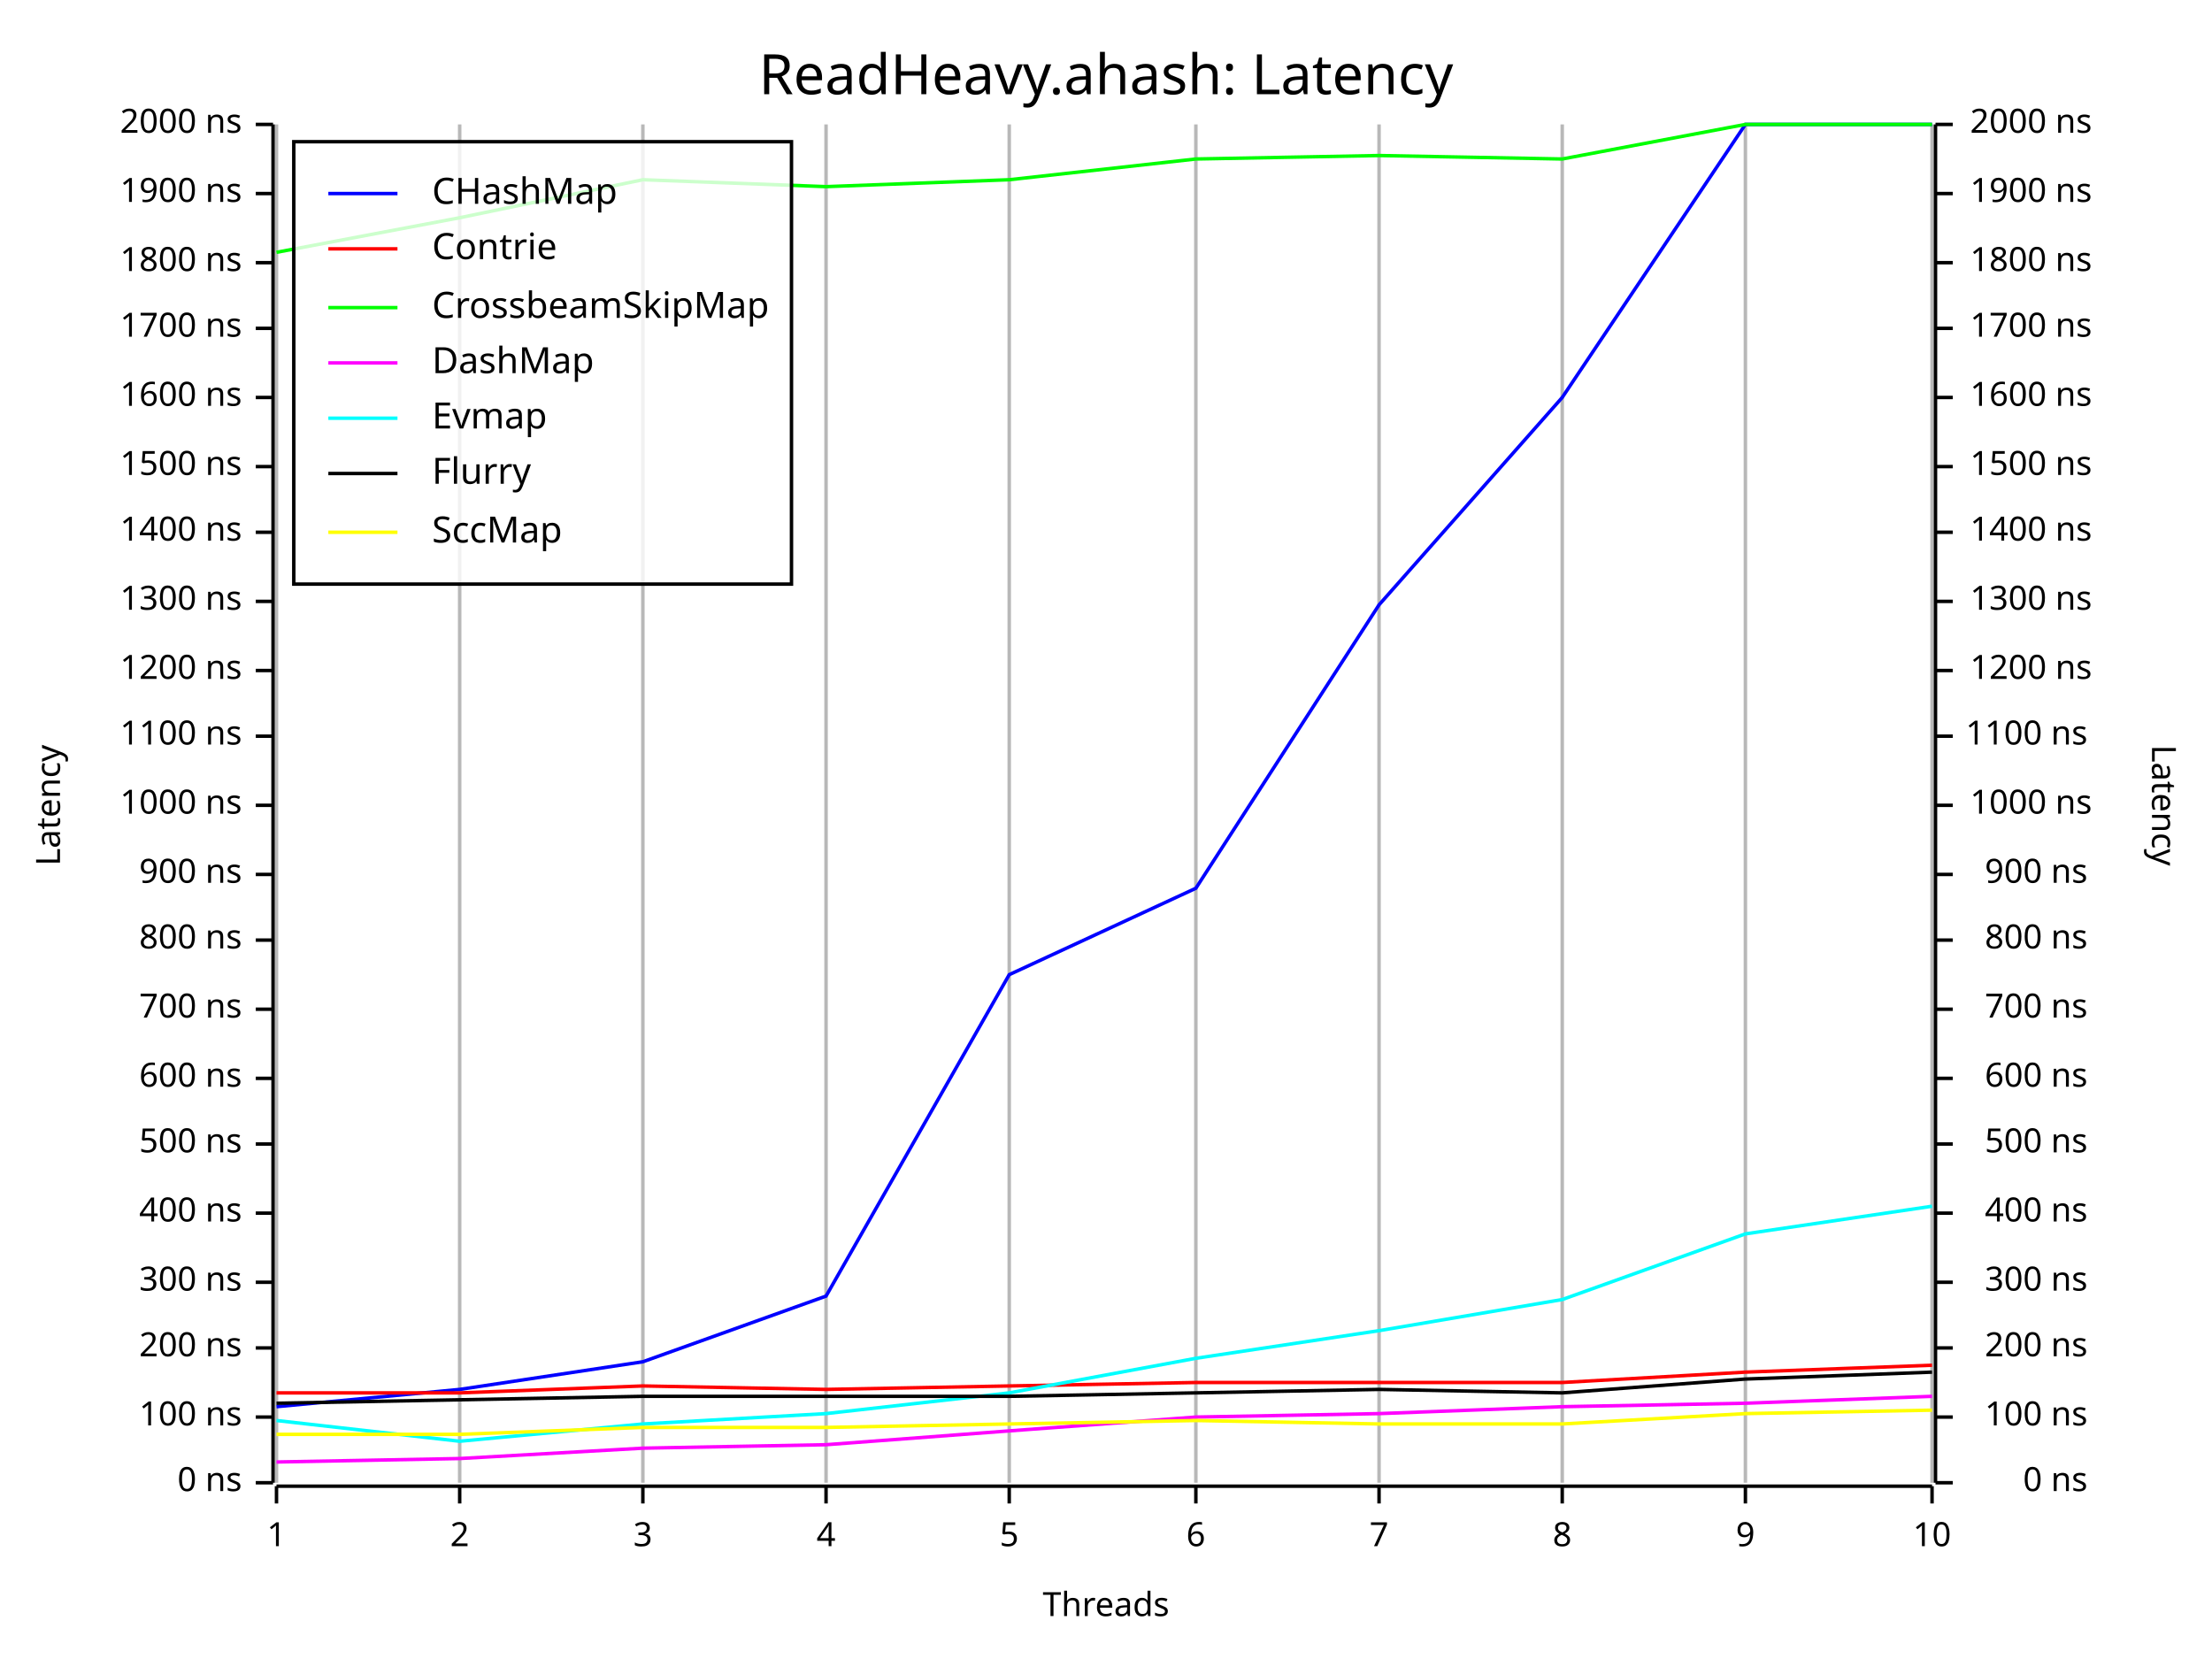
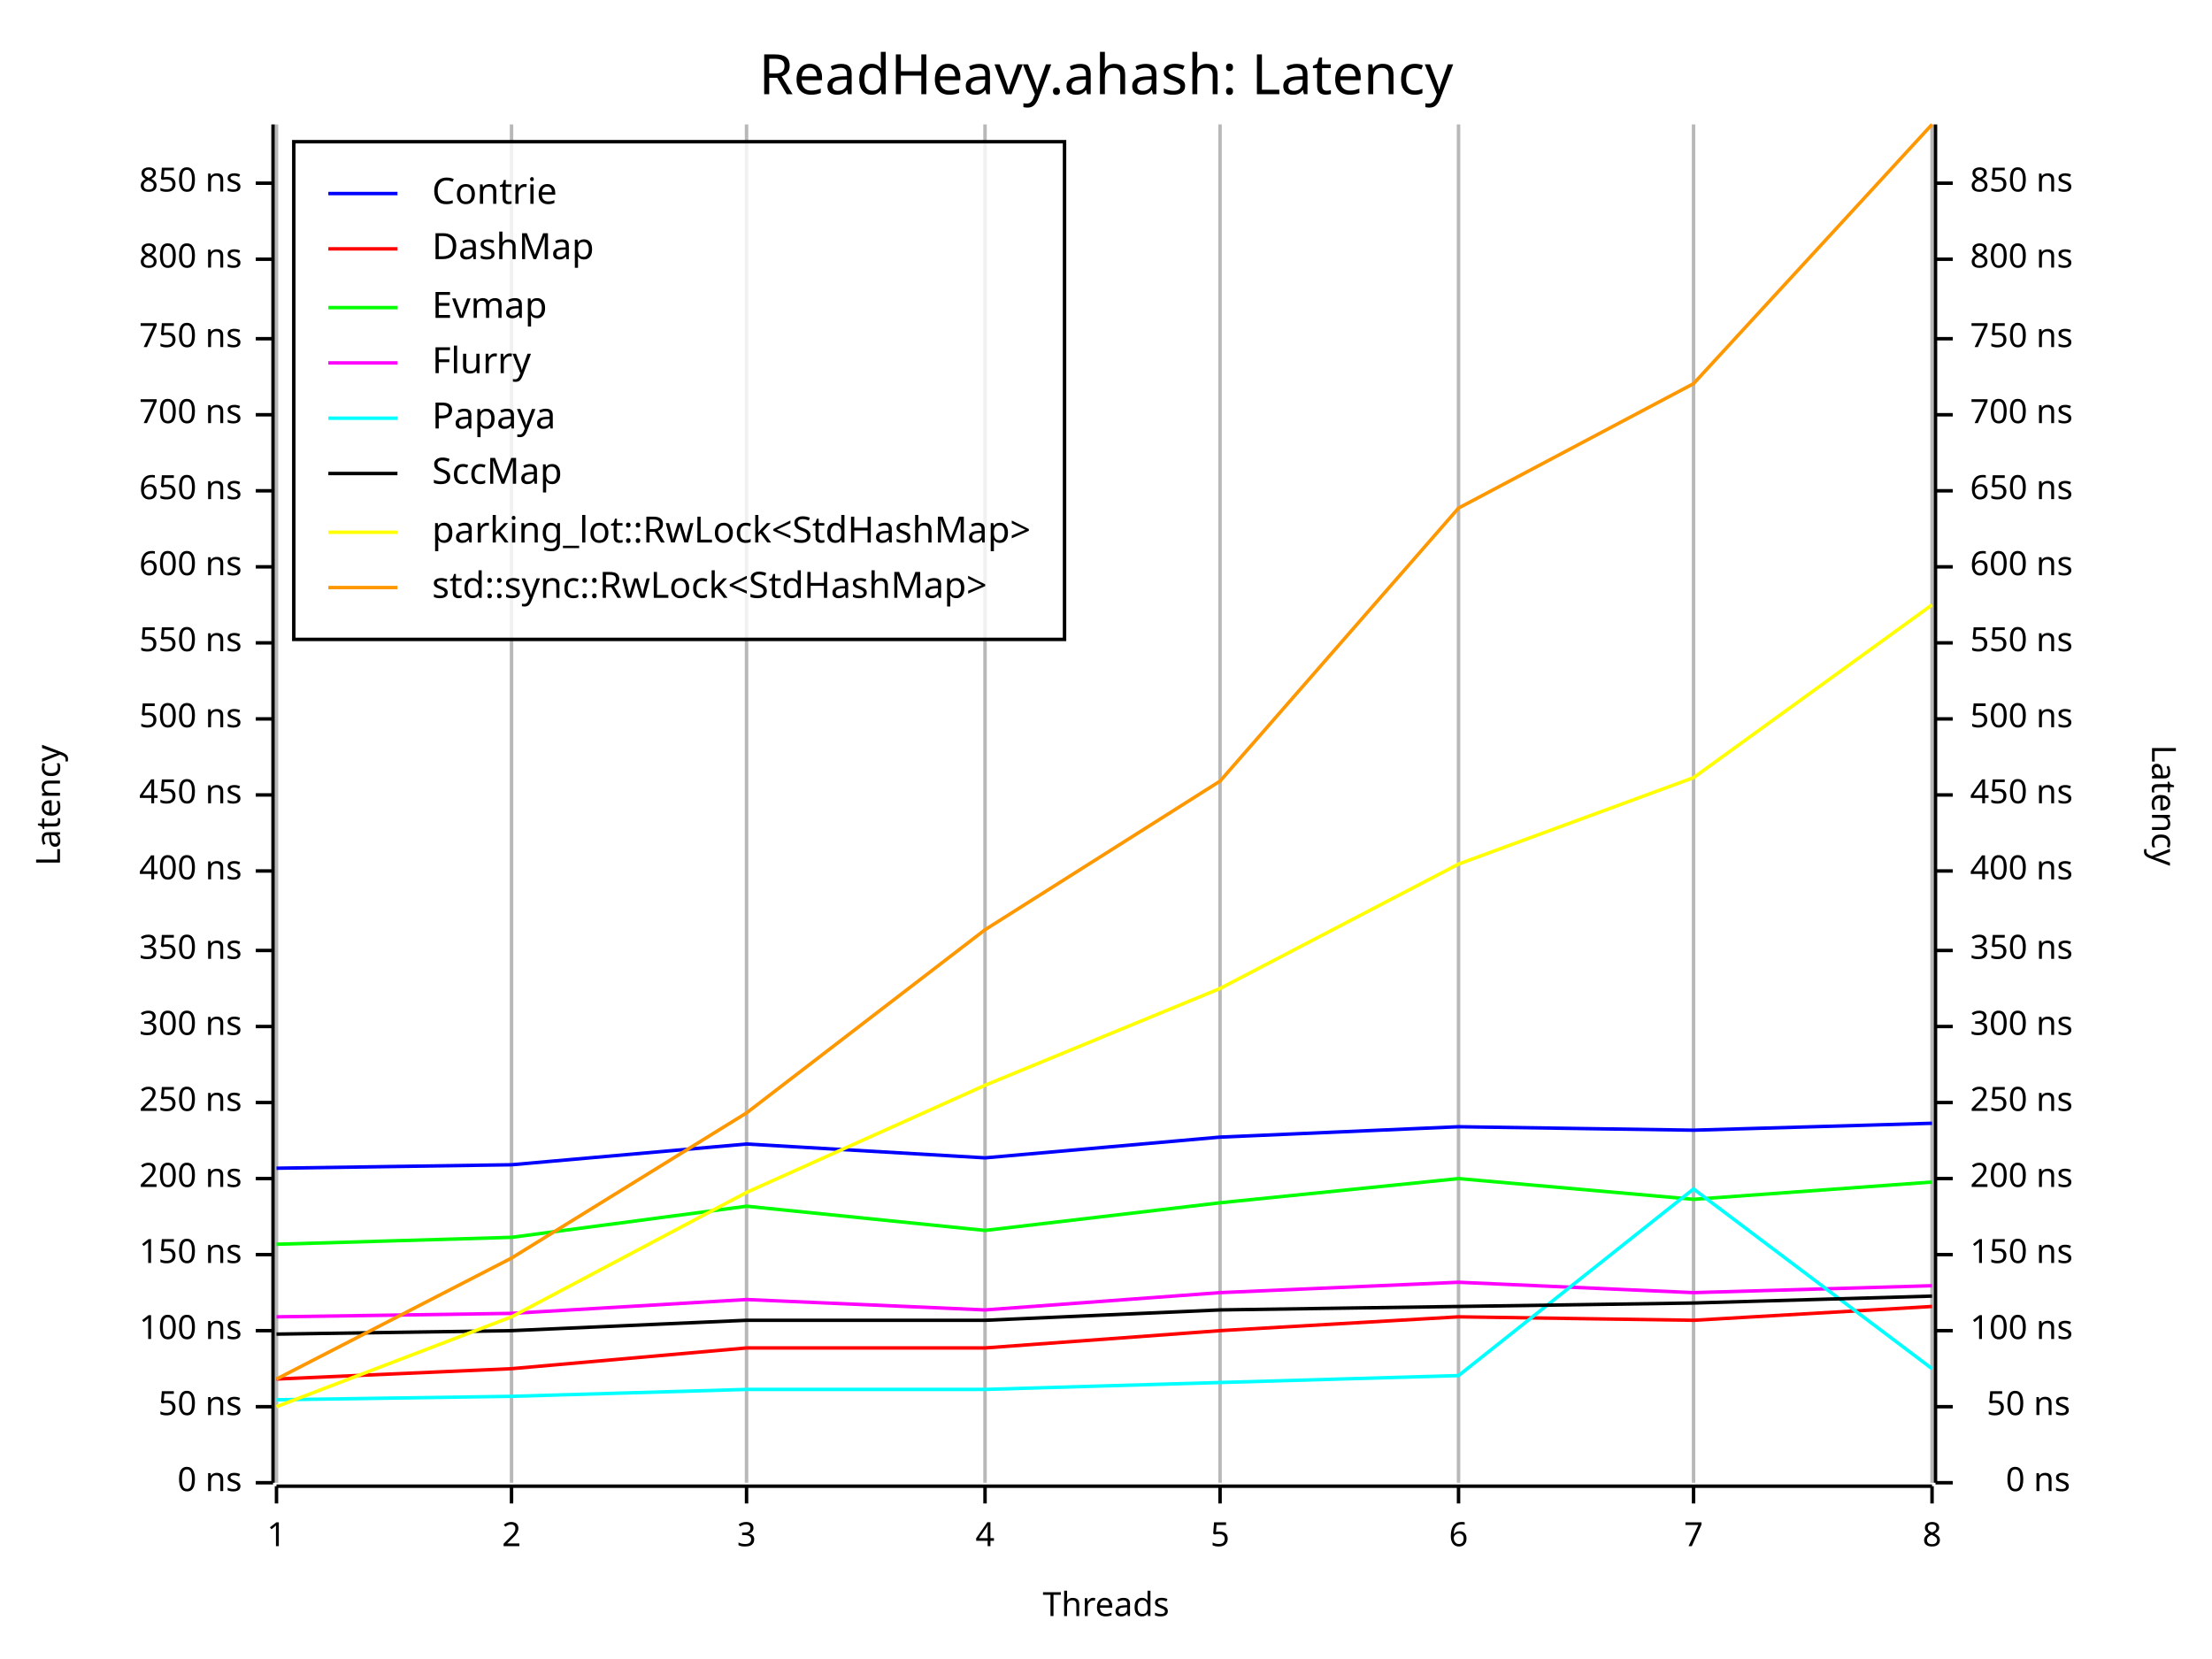
<svg xmlns="http://www.w3.org/2000/svg" width="640" height="480" viewBox="0 0 640 480">
  <rect x="0" y="0" width="640" height="480" opacity="1" fill="#FFFFFF" stroke="none" />
  <text x="320" y="15" dy="0.76em" text-anchor="middle" font-family="Fira Code" font-size="16.129" opacity="1" fill="#000000">
ReadHeavy.ahash: Latency
</text>
  <line opacity="0.1" stroke="#000000" stroke-width="1" x1="80" y1="429" x2="80" y2="36" />
-   <line opacity="0.1" stroke="#000000" stroke-width="1" x1="133" y1="429" x2="133" y2="36" />
-   <line opacity="0.1" stroke="#000000" stroke-width="1" x1="186" y1="429" x2="186" y2="36" />
-   <line opacity="0.1" stroke="#000000" stroke-width="1" x1="239" y1="429" x2="239" y2="36" />
-   <line opacity="0.1" stroke="#000000" stroke-width="1" x1="292" y1="429" x2="292" y2="36" />
-   <line opacity="0.1" stroke="#000000" stroke-width="1" x1="346" y1="429" x2="346" y2="36" />
-   <line opacity="0.1" stroke="#000000" stroke-width="1" x1="399" y1="429" x2="399" y2="36" />
-   <line opacity="0.1" stroke="#000000" stroke-width="1" x1="452" y1="429" x2="452" y2="36" />
-   <line opacity="0.1" stroke="#000000" stroke-width="1" x1="505" y1="429" x2="505" y2="36" />
+   <line opacity="0.1" stroke="#000000" stroke-width="1" x1="148" y1="429" x2="148" y2="36" />
+   <line opacity="0.1" stroke="#000000" stroke-width="1" x1="216" y1="429" x2="216" y2="36" />
+   <line opacity="0.1" stroke="#000000" stroke-width="1" x1="285" y1="429" x2="285" y2="36" />
+   <line opacity="0.1" stroke="#000000" stroke-width="1" x1="353" y1="429" x2="353" y2="36" />
+   <line opacity="0.1" stroke="#000000" stroke-width="1" x1="422" y1="429" x2="422" y2="36" />
+   <line opacity="0.1" stroke="#000000" stroke-width="1" x1="490" y1="429" x2="490" y2="36" />
  <line opacity="0.1" stroke="#000000" stroke-width="1" x1="559" y1="429" x2="559" y2="36" />
  <text x="10" y="233" dy="0.76em" text-anchor="middle" font-family="sans-serif" font-size="9.677" opacity="1" fill="#000000" transform="rotate(270, 10, 233)">
Latency
</text>
  <text x="320" y="470" dy="-0.5ex" text-anchor="middle" font-family="sans-serif" font-size="9.677" opacity="1" fill="#000000">
Threads
</text>
  <text x="630" y="233" dy="0.76em" text-anchor="middle" font-family="sans-serif" font-size="9.677" opacity="1" fill="#000000" transform="rotate(90, 630, 233)">
Latency
</text>
  <line opacity="0.2" stroke="#000000" stroke-width="1" x1="80" y1="429" x2="80" y2="36" />
-   <line opacity="0.2" stroke="#000000" stroke-width="1" x1="133" y1="429" x2="133" y2="36" />
-   <line opacity="0.2" stroke="#000000" stroke-width="1" x1="186" y1="429" x2="186" y2="36" />
-   <line opacity="0.2" stroke="#000000" stroke-width="1" x1="239" y1="429" x2="239" y2="36" />
-   <line opacity="0.2" stroke="#000000" stroke-width="1" x1="292" y1="429" x2="292" y2="36" />
-   <line opacity="0.2" stroke="#000000" stroke-width="1" x1="346" y1="429" x2="346" y2="36" />
-   <line opacity="0.2" stroke="#000000" stroke-width="1" x1="399" y1="429" x2="399" y2="36" />
-   <line opacity="0.2" stroke="#000000" stroke-width="1" x1="452" y1="429" x2="452" y2="36" />
-   <line opacity="0.2" stroke="#000000" stroke-width="1" x1="505" y1="429" x2="505" y2="36" />
+   <line opacity="0.2" stroke="#000000" stroke-width="1" x1="148" y1="429" x2="148" y2="36" />
+   <line opacity="0.2" stroke="#000000" stroke-width="1" x1="216" y1="429" x2="216" y2="36" />
+   <line opacity="0.2" stroke="#000000" stroke-width="1" x1="285" y1="429" x2="285" y2="36" />
+   <line opacity="0.2" stroke="#000000" stroke-width="1" x1="353" y1="429" x2="353" y2="36" />
+   <line opacity="0.2" stroke="#000000" stroke-width="1" x1="422" y1="429" x2="422" y2="36" />
+   <line opacity="0.2" stroke="#000000" stroke-width="1" x1="490" y1="429" x2="490" y2="36" />
  <line opacity="0.2" stroke="#000000" stroke-width="1" x1="559" y1="429" x2="559" y2="36" />
  <polyline fill="none" opacity="1" stroke="#000000" stroke-width="1" points="79,36 79,429 " />
  <text x="70" y="429" dy="0.5ex" text-anchor="end" font-family="sans-serif" font-size="9.677" opacity="1" fill="#000000">
0 ns
</text>
  <polyline fill="none" opacity="1" stroke="#000000" stroke-width="1" points="74,429 79,429 " />
-   <text x="70" y="410" dy="0.5ex" text-anchor="end" font-family="sans-serif" font-size="9.677" opacity="1" fill="#000000">
+   <text x="70" y="407" dy="0.5ex" text-anchor="end" font-family="sans-serif" font-size="9.677" opacity="1" fill="#000000">
+ 50 ns
+ </text>
+   <polyline fill="none" opacity="1" stroke="#000000" stroke-width="1" points="74,407 79,407 " />
+   <text x="70" y="385" dy="0.5ex" text-anchor="end" font-family="sans-serif" font-size="9.677" opacity="1" fill="#000000">
100 ns
</text>
-   <polyline fill="none" opacity="1" stroke="#000000" stroke-width="1" points="74,410 79,410 " />
-   <text x="70" y="390" dy="0.5ex" text-anchor="end" font-family="sans-serif" font-size="9.677" opacity="1" fill="#000000">
+   <polyline fill="none" opacity="1" stroke="#000000" stroke-width="1" points="74,385 79,385 " />
+   <text x="70" y="363" dy="0.5ex" text-anchor="end" font-family="sans-serif" font-size="9.677" opacity="1" fill="#000000">
+ 150 ns
+ </text>
+   <polyline fill="none" opacity="1" stroke="#000000" stroke-width="1" points="74,363 79,363 " />
+   <text x="70" y="341" dy="0.5ex" text-anchor="end" font-family="sans-serif" font-size="9.677" opacity="1" fill="#000000">
200 ns
</text>
-   <polyline fill="none" opacity="1" stroke="#000000" stroke-width="1" points="74,390 79,390 " />
-   <text x="70" y="371" dy="0.5ex" text-anchor="end" font-family="sans-serif" font-size="9.677" opacity="1" fill="#000000">
+   <polyline fill="none" opacity="1" stroke="#000000" stroke-width="1" points="74,341 79,341 " />
+   <text x="70" y="319" dy="0.5ex" text-anchor="end" font-family="sans-serif" font-size="9.677" opacity="1" fill="#000000">
+ 250 ns
+ </text>
+   <polyline fill="none" opacity="1" stroke="#000000" stroke-width="1" points="74,319 79,319 " />
+   <text x="70" y="297" dy="0.5ex" text-anchor="end" font-family="sans-serif" font-size="9.677" opacity="1" fill="#000000">
300 ns
</text>
-   <polyline fill="none" opacity="1" stroke="#000000" stroke-width="1" points="74,371 79,371 " />
-   <text x="70" y="351" dy="0.5ex" text-anchor="end" font-family="sans-serif" font-size="9.677" opacity="1" fill="#000000">
+   <polyline fill="none" opacity="1" stroke="#000000" stroke-width="1" points="74,297 79,297 " />
+   <text x="70" y="275" dy="0.5ex" text-anchor="end" font-family="sans-serif" font-size="9.677" opacity="1" fill="#000000">
+ 350 ns
+ </text>
+   <polyline fill="none" opacity="1" stroke="#000000" stroke-width="1" points="74,275 79,275 " />
+   <text x="70" y="252" dy="0.5ex" text-anchor="end" font-family="sans-serif" font-size="9.677" opacity="1" fill="#000000">
400 ns
</text>
-   <polyline fill="none" opacity="1" stroke="#000000" stroke-width="1" points="74,351 79,351 " />
-   <text x="70" y="331" dy="0.5ex" text-anchor="end" font-family="sans-serif" font-size="9.677" opacity="1" fill="#000000">
+   <polyline fill="none" opacity="1" stroke="#000000" stroke-width="1" points="74,252 79,252 " />
+   <text x="70" y="230" dy="0.5ex" text-anchor="end" font-family="sans-serif" font-size="9.677" opacity="1" fill="#000000">
+ 450 ns
+ </text>
+   <polyline fill="none" opacity="1" stroke="#000000" stroke-width="1" points="74,230 79,230 " />
+   <text x="70" y="208" dy="0.5ex" text-anchor="end" font-family="sans-serif" font-size="9.677" opacity="1" fill="#000000">
500 ns
</text>
-   <polyline fill="none" opacity="1" stroke="#000000" stroke-width="1" points="74,331 79,331 " />
-   <text x="70" y="312" dy="0.5ex" text-anchor="end" font-family="sans-serif" font-size="9.677" opacity="1" fill="#000000">
+   <polyline fill="none" opacity="1" stroke="#000000" stroke-width="1" points="74,208 79,208 " />
+   <text x="70" y="186" dy="0.5ex" text-anchor="end" font-family="sans-serif" font-size="9.677" opacity="1" fill="#000000">
+ 550 ns
+ </text>
+   <polyline fill="none" opacity="1" stroke="#000000" stroke-width="1" points="74,186 79,186 " />
+   <text x="70" y="164" dy="0.5ex" text-anchor="end" font-family="sans-serif" font-size="9.677" opacity="1" fill="#000000">
600 ns
</text>
-   <polyline fill="none" opacity="1" stroke="#000000" stroke-width="1" points="74,312 79,312 " />
-   <text x="70" y="292" dy="0.5ex" text-anchor="end" font-family="sans-serif" font-size="9.677" opacity="1" fill="#000000">
+   <polyline fill="none" opacity="1" stroke="#000000" stroke-width="1" points="74,164 79,164 " />
+   <text x="70" y="142" dy="0.5ex" text-anchor="end" font-family="sans-serif" font-size="9.677" opacity="1" fill="#000000">
+ 650 ns
+ </text>
+   <polyline fill="none" opacity="1" stroke="#000000" stroke-width="1" points="74,142 79,142 " />
+   <text x="70" y="120" dy="0.5ex" text-anchor="end" font-family="sans-serif" font-size="9.677" opacity="1" fill="#000000">
700 ns
</text>
-   <polyline fill="none" opacity="1" stroke="#000000" stroke-width="1" points="74,292 79,292 " />
-   <text x="70" y="272" dy="0.5ex" text-anchor="end" font-family="sans-serif" font-size="9.677" opacity="1" fill="#000000">
+   <polyline fill="none" opacity="1" stroke="#000000" stroke-width="1" points="74,120 79,120 " />
+   <text x="70" y="98" dy="0.5ex" text-anchor="end" font-family="sans-serif" font-size="9.677" opacity="1" fill="#000000">
+ 750 ns
+ </text>
+   <polyline fill="none" opacity="1" stroke="#000000" stroke-width="1" points="74,98 79,98 " />
+   <text x="70" y="75" dy="0.5ex" text-anchor="end" font-family="sans-serif" font-size="9.677" opacity="1" fill="#000000">
800 ns
</text>
-   <polyline fill="none" opacity="1" stroke="#000000" stroke-width="1" points="74,272 79,272 " />
-   <text x="70" y="253" dy="0.5ex" text-anchor="end" font-family="sans-serif" font-size="9.677" opacity="1" fill="#000000">
- 900 ns
- </text>
-   <polyline fill="none" opacity="1" stroke="#000000" stroke-width="1" points="74,253 79,253 " />
-   <text x="70" y="233" dy="0.5ex" text-anchor="end" font-family="sans-serif" font-size="9.677" opacity="1" fill="#000000">
- 1000 ns
- </text>
-   <polyline fill="none" opacity="1" stroke="#000000" stroke-width="1" points="74,233 79,233 " />
-   <text x="70" y="213" dy="0.5ex" text-anchor="end" font-family="sans-serif" font-size="9.677" opacity="1" fill="#000000">
- 1100 ns
- </text>
-   <polyline fill="none" opacity="1" stroke="#000000" stroke-width="1" points="74,213 79,213 " />
-   <text x="70" y="194" dy="0.5ex" text-anchor="end" font-family="sans-serif" font-size="9.677" opacity="1" fill="#000000">
- 1200 ns
- </text>
-   <polyline fill="none" opacity="1" stroke="#000000" stroke-width="1" points="74,194 79,194 " />
-   <text x="70" y="174" dy="0.5ex" text-anchor="end" font-family="sans-serif" font-size="9.677" opacity="1" fill="#000000">
- 1300 ns
- </text>
-   <polyline fill="none" opacity="1" stroke="#000000" stroke-width="1" points="74,174 79,174 " />
-   <text x="70" y="154" dy="0.5ex" text-anchor="end" font-family="sans-serif" font-size="9.677" opacity="1" fill="#000000">
- 1400 ns
- </text>
-   <polyline fill="none" opacity="1" stroke="#000000" stroke-width="1" points="74,154 79,154 " />
-   <text x="70" y="135" dy="0.5ex" text-anchor="end" font-family="sans-serif" font-size="9.677" opacity="1" fill="#000000">
- 1500 ns
- </text>
-   <polyline fill="none" opacity="1" stroke="#000000" stroke-width="1" points="74,135 79,135 " />
-   <text x="70" y="115" dy="0.5ex" text-anchor="end" font-family="sans-serif" font-size="9.677" opacity="1" fill="#000000">
- 1600 ns
- </text>
-   <polyline fill="none" opacity="1" stroke="#000000" stroke-width="1" points="74,115 79,115 " />
-   <text x="70" y="95" dy="0.5ex" text-anchor="end" font-family="sans-serif" font-size="9.677" opacity="1" fill="#000000">
- 1700 ns
- </text>
-   <polyline fill="none" opacity="1" stroke="#000000" stroke-width="1" points="74,95 79,95 " />
-   <text x="70" y="76" dy="0.5ex" text-anchor="end" font-family="sans-serif" font-size="9.677" opacity="1" fill="#000000">
- 1800 ns
- </text>
-   <polyline fill="none" opacity="1" stroke="#000000" stroke-width="1" points="74,76 79,76 " />
-   <text x="70" y="56" dy="0.5ex" text-anchor="end" font-family="sans-serif" font-size="9.677" opacity="1" fill="#000000">
- 1900 ns
- </text>
-   <polyline fill="none" opacity="1" stroke="#000000" stroke-width="1" points="74,56 79,56 " />
-   <text x="70" y="36" dy="0.5ex" text-anchor="end" font-family="sans-serif" font-size="9.677" opacity="1" fill="#000000">
- 2000 ns
- </text>
-   <polyline fill="none" opacity="1" stroke="#000000" stroke-width="1" points="74,36 79,36 " />
+   <polyline fill="none" opacity="1" stroke="#000000" stroke-width="1" points="74,75 79,75 " />
+   <text x="70" y="53" dy="0.5ex" text-anchor="end" font-family="sans-serif" font-size="9.677" opacity="1" fill="#000000">
+ 850 ns
+ </text>
+   <polyline fill="none" opacity="1" stroke="#000000" stroke-width="1" points="74,53 79,53 " />
  <polyline fill="none" opacity="1" stroke="#000000" stroke-width="1" points="80,430 559,430 " />
  <text x="80" y="440" dy="0.76em" text-anchor="middle" font-family="sans-serif" font-size="9.677" opacity="1" fill="#000000">
1
</text>
  <polyline fill="none" opacity="1" stroke="#000000" stroke-width="1" points="80,430 80,435 " />
-   <text x="133" y="440" dy="0.76em" text-anchor="middle" font-family="sans-serif" font-size="9.677" opacity="1" fill="#000000">
+   <text x="148" y="440" dy="0.76em" text-anchor="middle" font-family="sans-serif" font-size="9.677" opacity="1" fill="#000000">
2
</text>
-   <polyline fill="none" opacity="1" stroke="#000000" stroke-width="1" points="133,430 133,435 " />
-   <text x="186" y="440" dy="0.76em" text-anchor="middle" font-family="sans-serif" font-size="9.677" opacity="1" fill="#000000">
+   <polyline fill="none" opacity="1" stroke="#000000" stroke-width="1" points="148,430 148,435 " />
+   <text x="216" y="440" dy="0.76em" text-anchor="middle" font-family="sans-serif" font-size="9.677" opacity="1" fill="#000000">
3
</text>
-   <polyline fill="none" opacity="1" stroke="#000000" stroke-width="1" points="186,430 186,435 " />
-   <text x="239" y="440" dy="0.76em" text-anchor="middle" font-family="sans-serif" font-size="9.677" opacity="1" fill="#000000">
+   <polyline fill="none" opacity="1" stroke="#000000" stroke-width="1" points="216,430 216,435 " />
+   <text x="285" y="440" dy="0.76em" text-anchor="middle" font-family="sans-serif" font-size="9.677" opacity="1" fill="#000000">
4
</text>
-   <polyline fill="none" opacity="1" stroke="#000000" stroke-width="1" points="239,430 239,435 " />
-   <text x="292" y="440" dy="0.76em" text-anchor="middle" font-family="sans-serif" font-size="9.677" opacity="1" fill="#000000">
+   <polyline fill="none" opacity="1" stroke="#000000" stroke-width="1" points="285,430 285,435 " />
+   <text x="353" y="440" dy="0.76em" text-anchor="middle" font-family="sans-serif" font-size="9.677" opacity="1" fill="#000000">
5
</text>
-   <polyline fill="none" opacity="1" stroke="#000000" stroke-width="1" points="292,430 292,435 " />
-   <text x="346" y="440" dy="0.76em" text-anchor="middle" font-family="sans-serif" font-size="9.677" opacity="1" fill="#000000">
+   <polyline fill="none" opacity="1" stroke="#000000" stroke-width="1" points="353,430 353,435 " />
+   <text x="422" y="440" dy="0.76em" text-anchor="middle" font-family="sans-serif" font-size="9.677" opacity="1" fill="#000000">
6
</text>
-   <polyline fill="none" opacity="1" stroke="#000000" stroke-width="1" points="346,430 346,435 " />
-   <text x="399" y="440" dy="0.76em" text-anchor="middle" font-family="sans-serif" font-size="9.677" opacity="1" fill="#000000">
+   <polyline fill="none" opacity="1" stroke="#000000" stroke-width="1" points="422,430 422,435 " />
+   <text x="490" y="440" dy="0.76em" text-anchor="middle" font-family="sans-serif" font-size="9.677" opacity="1" fill="#000000">
7
</text>
-   <polyline fill="none" opacity="1" stroke="#000000" stroke-width="1" points="399,430 399,435 " />
-   <text x="452" y="440" dy="0.76em" text-anchor="middle" font-family="sans-serif" font-size="9.677" opacity="1" fill="#000000">
+   <polyline fill="none" opacity="1" stroke="#000000" stroke-width="1" points="490,430 490,435 " />
+   <text x="559" y="440" dy="0.76em" text-anchor="middle" font-family="sans-serif" font-size="9.677" opacity="1" fill="#000000">
8
- </text>
-   <polyline fill="none" opacity="1" stroke="#000000" stroke-width="1" points="452,430 452,435 " />
-   <text x="505" y="440" dy="0.76em" text-anchor="middle" font-family="sans-serif" font-size="9.677" opacity="1" fill="#000000">
- 9
- </text>
-   <polyline fill="none" opacity="1" stroke="#000000" stroke-width="1" points="505,430 505,435 " />
-   <text x="559" y="440" dy="0.76em" text-anchor="middle" font-family="sans-serif" font-size="9.677" opacity="1" fill="#000000">
- 10
</text>
  <polyline fill="none" opacity="1" stroke="#000000" stroke-width="1" points="559,430 559,435 " />
  <polyline fill="none" opacity="1" stroke="#000000" stroke-width="1" points="560,36 560,429 " />
-   <text x="604" y="429" dy="0.5ex" text-anchor="end" font-family="sans-serif" font-size="9.677" opacity="1" fill="#000000">
+   <text x="599" y="429" dy="0.5ex" text-anchor="end" font-family="sans-serif" font-size="9.677" opacity="1" fill="#000000">
0 ns
</text>
  <polyline fill="none" opacity="1" stroke="#000000" stroke-width="1" points="560,429 565,429 " />
-   <text x="604" y="410" dy="0.5ex" text-anchor="end" font-family="sans-serif" font-size="9.677" opacity="1" fill="#000000">
+   <text x="599" y="407" dy="0.5ex" text-anchor="end" font-family="sans-serif" font-size="9.677" opacity="1" fill="#000000">
+ 50 ns
+ </text>
+   <polyline fill="none" opacity="1" stroke="#000000" stroke-width="1" points="560,407 565,407 " />
+   <text x="570" y="385" dy="0.5ex" text-anchor="start" font-family="sans-serif" font-size="9.677" opacity="1" fill="#000000">
100 ns
</text>
-   <polyline fill="none" opacity="1" stroke="#000000" stroke-width="1" points="560,410 565,410 " />
-   <text x="604" y="390" dy="0.5ex" text-anchor="end" font-family="sans-serif" font-size="9.677" opacity="1" fill="#000000">
+   <polyline fill="none" opacity="1" stroke="#000000" stroke-width="1" points="560,385 565,385 " />
+   <text x="570" y="363" dy="0.5ex" text-anchor="start" font-family="sans-serif" font-size="9.677" opacity="1" fill="#000000">
+ 150 ns
+ </text>
+   <polyline fill="none" opacity="1" stroke="#000000" stroke-width="1" points="560,363 565,363 " />
+   <text x="570" y="341" dy="0.5ex" text-anchor="start" font-family="sans-serif" font-size="9.677" opacity="1" fill="#000000">
200 ns
</text>
-   <polyline fill="none" opacity="1" stroke="#000000" stroke-width="1" points="560,390 565,390 " />
-   <text x="604" y="371" dy="0.5ex" text-anchor="end" font-family="sans-serif" font-size="9.677" opacity="1" fill="#000000">
+   <polyline fill="none" opacity="1" stroke="#000000" stroke-width="1" points="560,341 565,341 " />
+   <text x="570" y="319" dy="0.5ex" text-anchor="start" font-family="sans-serif" font-size="9.677" opacity="1" fill="#000000">
+ 250 ns
+ </text>
+   <polyline fill="none" opacity="1" stroke="#000000" stroke-width="1" points="560,319 565,319 " />
+   <text x="570" y="297" dy="0.5ex" text-anchor="start" font-family="sans-serif" font-size="9.677" opacity="1" fill="#000000">
300 ns
</text>
-   <polyline fill="none" opacity="1" stroke="#000000" stroke-width="1" points="560,371 565,371 " />
-   <text x="604" y="351" dy="0.5ex" text-anchor="end" font-family="sans-serif" font-size="9.677" opacity="1" fill="#000000">
+   <polyline fill="none" opacity="1" stroke="#000000" stroke-width="1" points="560,297 565,297 " />
+   <text x="570" y="275" dy="0.5ex" text-anchor="start" font-family="sans-serif" font-size="9.677" opacity="1" fill="#000000">
+ 350 ns
+ </text>
+   <polyline fill="none" opacity="1" stroke="#000000" stroke-width="1" points="560,275 565,275 " />
+   <text x="570" y="252" dy="0.5ex" text-anchor="start" font-family="sans-serif" font-size="9.677" opacity="1" fill="#000000">
400 ns
</text>
-   <polyline fill="none" opacity="1" stroke="#000000" stroke-width="1" points="560,351 565,351 " />
-   <text x="604" y="331" dy="0.5ex" text-anchor="end" font-family="sans-serif" font-size="9.677" opacity="1" fill="#000000">
+   <polyline fill="none" opacity="1" stroke="#000000" stroke-width="1" points="560,252 565,252 " />
+   <text x="570" y="230" dy="0.5ex" text-anchor="start" font-family="sans-serif" font-size="9.677" opacity="1" fill="#000000">
+ 450 ns
+ </text>
+   <polyline fill="none" opacity="1" stroke="#000000" stroke-width="1" points="560,230 565,230 " />
+   <text x="570" y="208" dy="0.5ex" text-anchor="start" font-family="sans-serif" font-size="9.677" opacity="1" fill="#000000">
500 ns
</text>
-   <polyline fill="none" opacity="1" stroke="#000000" stroke-width="1" points="560,331 565,331 " />
-   <text x="604" y="312" dy="0.5ex" text-anchor="end" font-family="sans-serif" font-size="9.677" opacity="1" fill="#000000">
+   <polyline fill="none" opacity="1" stroke="#000000" stroke-width="1" points="560,208 565,208 " />
+   <text x="570" y="186" dy="0.5ex" text-anchor="start" font-family="sans-serif" font-size="9.677" opacity="1" fill="#000000">
+ 550 ns
+ </text>
+   <polyline fill="none" opacity="1" stroke="#000000" stroke-width="1" points="560,186 565,186 " />
+   <text x="570" y="164" dy="0.5ex" text-anchor="start" font-family="sans-serif" font-size="9.677" opacity="1" fill="#000000">
600 ns
</text>
-   <polyline fill="none" opacity="1" stroke="#000000" stroke-width="1" points="560,312 565,312 " />
-   <text x="604" y="292" dy="0.5ex" text-anchor="end" font-family="sans-serif" font-size="9.677" opacity="1" fill="#000000">
+   <polyline fill="none" opacity="1" stroke="#000000" stroke-width="1" points="560,164 565,164 " />
+   <text x="570" y="142" dy="0.5ex" text-anchor="start" font-family="sans-serif" font-size="9.677" opacity="1" fill="#000000">
+ 650 ns
+ </text>
+   <polyline fill="none" opacity="1" stroke="#000000" stroke-width="1" points="560,142 565,142 " />
+   <text x="570" y="120" dy="0.5ex" text-anchor="start" font-family="sans-serif" font-size="9.677" opacity="1" fill="#000000">
700 ns
</text>
-   <polyline fill="none" opacity="1" stroke="#000000" stroke-width="1" points="560,292 565,292 " />
-   <text x="604" y="272" dy="0.5ex" text-anchor="end" font-family="sans-serif" font-size="9.677" opacity="1" fill="#000000">
+   <polyline fill="none" opacity="1" stroke="#000000" stroke-width="1" points="560,120 565,120 " />
+   <text x="570" y="98" dy="0.5ex" text-anchor="start" font-family="sans-serif" font-size="9.677" opacity="1" fill="#000000">
+ 750 ns
+ </text>
+   <polyline fill="none" opacity="1" stroke="#000000" stroke-width="1" points="560,98 565,98 " />
+   <text x="570" y="75" dy="0.5ex" text-anchor="start" font-family="sans-serif" font-size="9.677" opacity="1" fill="#000000">
800 ns
</text>
-   <polyline fill="none" opacity="1" stroke="#000000" stroke-width="1" points="560,272 565,272 " />
-   <text x="604" y="253" dy="0.5ex" text-anchor="end" font-family="sans-serif" font-size="9.677" opacity="1" fill="#000000">
- 900 ns
- </text>
-   <polyline fill="none" opacity="1" stroke="#000000" stroke-width="1" points="560,253 565,253 " />
-   <text x="570" y="233" dy="0.5ex" text-anchor="start" font-family="sans-serif" font-size="9.677" opacity="1" fill="#000000">
- 1000 ns
- </text>
-   <polyline fill="none" opacity="1" stroke="#000000" stroke-width="1" points="560,233 565,233 " />
-   <text x="604" y="213" dy="0.5ex" text-anchor="end" font-family="sans-serif" font-size="9.677" opacity="1" fill="#000000">
- 1100 ns
- </text>
-   <polyline fill="none" opacity="1" stroke="#000000" stroke-width="1" points="560,213 565,213 " />
-   <text x="570" y="194" dy="0.5ex" text-anchor="start" font-family="sans-serif" font-size="9.677" opacity="1" fill="#000000">
- 1200 ns
- </text>
-   <polyline fill="none" opacity="1" stroke="#000000" stroke-width="1" points="560,194 565,194 " />
-   <text x="570" y="174" dy="0.5ex" text-anchor="start" font-family="sans-serif" font-size="9.677" opacity="1" fill="#000000">
- 1300 ns
- </text>
-   <polyline fill="none" opacity="1" stroke="#000000" stroke-width="1" points="560,174 565,174 " />
-   <text x="570" y="154" dy="0.5ex" text-anchor="start" font-family="sans-serif" font-size="9.677" opacity="1" fill="#000000">
- 1400 ns
- </text>
-   <polyline fill="none" opacity="1" stroke="#000000" stroke-width="1" points="560,154 565,154 " />
-   <text x="570" y="135" dy="0.5ex" text-anchor="start" font-family="sans-serif" font-size="9.677" opacity="1" fill="#000000">
- 1500 ns
- </text>
-   <polyline fill="none" opacity="1" stroke="#000000" stroke-width="1" points="560,135 565,135 " />
-   <text x="570" y="115" dy="0.5ex" text-anchor="start" font-family="sans-serif" font-size="9.677" opacity="1" fill="#000000">
- 1600 ns
- </text>
-   <polyline fill="none" opacity="1" stroke="#000000" stroke-width="1" points="560,115 565,115 " />
-   <text x="570" y="95" dy="0.5ex" text-anchor="start" font-family="sans-serif" font-size="9.677" opacity="1" fill="#000000">
- 1700 ns
- </text>
-   <polyline fill="none" opacity="1" stroke="#000000" stroke-width="1" points="560,95 565,95 " />
-   <text x="570" y="76" dy="0.5ex" text-anchor="start" font-family="sans-serif" font-size="9.677" opacity="1" fill="#000000">
- 1800 ns
- </text>
-   <polyline fill="none" opacity="1" stroke="#000000" stroke-width="1" points="560,76 565,76 " />
-   <text x="570" y="56" dy="0.5ex" text-anchor="start" font-family="sans-serif" font-size="9.677" opacity="1" fill="#000000">
- 1900 ns
- </text>
-   <polyline fill="none" opacity="1" stroke="#000000" stroke-width="1" points="560,56 565,56 " />
-   <text x="570" y="36" dy="0.5ex" text-anchor="start" font-family="sans-serif" font-size="9.677" opacity="1" fill="#000000">
- 2000 ns
- </text>
-   <polyline fill="none" opacity="1" stroke="#000000" stroke-width="1" points="560,36 565,36 " />
-   <polyline fill="none" opacity="1" stroke="#0000FF" stroke-width="1" points="80,407 133,402 186,394 239,375 292,282 346,257 399,175 452,115 505,36 559,36 " />
-   <polyline fill="none" opacity="1" stroke="#FF0000" stroke-width="1" points="80,403 133,403 186,401 239,402 292,401 346,400 399,400 452,400 505,397 559,395 " />
-   <polyline fill="none" opacity="1" stroke="#00FF00" stroke-width="1" points="80,73 133,63 186,52 239,54 292,52 346,46 399,45 452,46 505,36 559,36 " />
-   <polyline fill="none" opacity="1" stroke="#FF00FF" stroke-width="1" points="80,423 133,422 186,419 239,418 292,414 346,410 399,409 452,407 505,406 559,404 " />
-   <polyline fill="none" opacity="1" stroke="#00FFFF" stroke-width="1" points="80,411 133,417 186,412 239,409 292,403 346,393 399,385 452,376 505,357 559,349 " />
-   <polyline fill="none" opacity="1" stroke="#000000" stroke-width="1" points="80,406 133,405 186,404 239,404 292,404 346,403 399,402 452,403 505,399 559,397 " />
-   <polyline fill="none" opacity="1" stroke="#FFFF00" stroke-width="1" points="80,415 133,415 186,413 239,413 292,412 346,411 399,412 452,412 505,409 559,408 " />
-   <rect x="85" y="41" width="144" height="128" opacity="0.8" fill="#FFFFFF" stroke="none" />
-   <rect x="85" y="41" width="144" height="128" opacity="1" fill="none" stroke="#000000" />
+   <polyline fill="none" opacity="1" stroke="#000000" stroke-width="1" points="560,75 565,75 " />
+   <text x="570" y="53" dy="0.5ex" text-anchor="start" font-family="sans-serif" font-size="9.677" opacity="1" fill="#000000">
+ 850 ns
+ </text>
+   <polyline fill="none" opacity="1" stroke="#000000" stroke-width="1" points="560,53 565,53 " />
+   <polyline fill="none" opacity="1" stroke="#0000FF" stroke-width="1" points="80,338 148,337 216,331 285,335 353,329 422,326 490,327 559,325 " />
+   <polyline fill="none" opacity="1" stroke="#FF0000" stroke-width="1" points="80,399 148,396 216,390 285,390 353,385 422,381 490,382 559,378 " />
+   <polyline fill="none" opacity="1" stroke="#00FF00" stroke-width="1" points="80,360 148,358 216,349 285,356 353,348 422,341 490,347 559,342 " />
+   <polyline fill="none" opacity="1" stroke="#FF00FF" stroke-width="1" points="80,381 148,380 216,376 285,379 353,374 422,371 490,374 559,372 " />
+   <polyline fill="none" opacity="1" stroke="#00FFFF" stroke-width="1" points="80,405 148,404 216,402 285,402 353,400 422,398 490,344 559,396 " />
+   <polyline fill="none" opacity="1" stroke="#000000" stroke-width="1" points="80,386 148,385 216,382 285,382 353,379 422,378 490,377 559,375 " />
+   <polyline fill="none" opacity="1" stroke="#FFFF00" stroke-width="1" points="80,407 148,381 216,345 285,314 353,286 422,250 490,225 559,175 " />
+   <polyline fill="none" opacity="1" stroke="#FF9800" stroke-width="1" points="80,399 148,364 216,322 285,269 353,226 422,147 490,111 559,36 " />
+   <rect x="85" y="41" width="223" height="144" opacity="0.8" fill="#FFFFFF" stroke="none" />
+   <rect x="85" y="41" width="223" height="144" opacity="1" fill="none" stroke="#000000" />
  <text x="125" y="51" dy="0.76em" text-anchor="start" font-family="Fira Code" font-size="10.484" opacity="1" fill="#000000">
- CHashMap
+ Contrie
</text>
  <text x="125" y="67" dy="0.76em" text-anchor="start" font-family="Fira Code" font-size="10.484" opacity="1" fill="#000000">
- Contrie
+ DashMap
</text>
  <text x="125" y="84" dy="0.76em" text-anchor="start" font-family="Fira Code" font-size="10.484" opacity="1" fill="#000000">
- CrossbeamSkipMap
+ Evmap
</text>
  <text x="125" y="100" dy="0.76em" text-anchor="start" font-family="Fira Code" font-size="10.484" opacity="1" fill="#000000">
- DashMap
+ Flurry
</text>
  <text x="125" y="116" dy="0.76em" text-anchor="start" font-family="Fira Code" font-size="10.484" opacity="1" fill="#000000">
- Evmap
+ Papaya
</text>
  <text x="125" y="132" dy="0.76em" text-anchor="start" font-family="Fira Code" font-size="10.484" opacity="1" fill="#000000">
- Flurry
+ SccMap
</text>
  <text x="125" y="149" dy="0.76em" text-anchor="start" font-family="Fira Code" font-size="10.484" opacity="1" fill="#000000">
- SccMap
+ parking_lot::RwLock&lt;StdHashMap&gt;
+ </text>
+   <text x="125" y="165" dy="0.76em" text-anchor="start" font-family="Fira Code" font-size="10.484" opacity="1" fill="#000000">
+ std::sync::RwLock&lt;StdHashMap&gt;
</text>
  <polyline fill="none" opacity="1" stroke="#0000FF" stroke-width="1" points="95,56 115,56 " />
  <polyline fill="none" opacity="1" stroke="#FF0000" stroke-width="1" points="95,72 115,72 " />
  <polyline fill="none" opacity="1" stroke="#00FF00" stroke-width="1" points="95,89 115,89 " />
  <polyline fill="none" opacity="1" stroke="#FF00FF" stroke-width="1" points="95,105 115,105 " />
  <polyline fill="none" opacity="1" stroke="#00FFFF" stroke-width="1" points="95,121 115,121 " />
  <polyline fill="none" opacity="1" stroke="#000000" stroke-width="1" points="95,137 115,137 " />
  <polyline fill="none" opacity="1" stroke="#FFFF00" stroke-width="1" points="95,154 115,154 " />
+   <polyline fill="none" opacity="1" stroke="#FF9800" stroke-width="1" points="95,170 115,170 " />
</svg>
